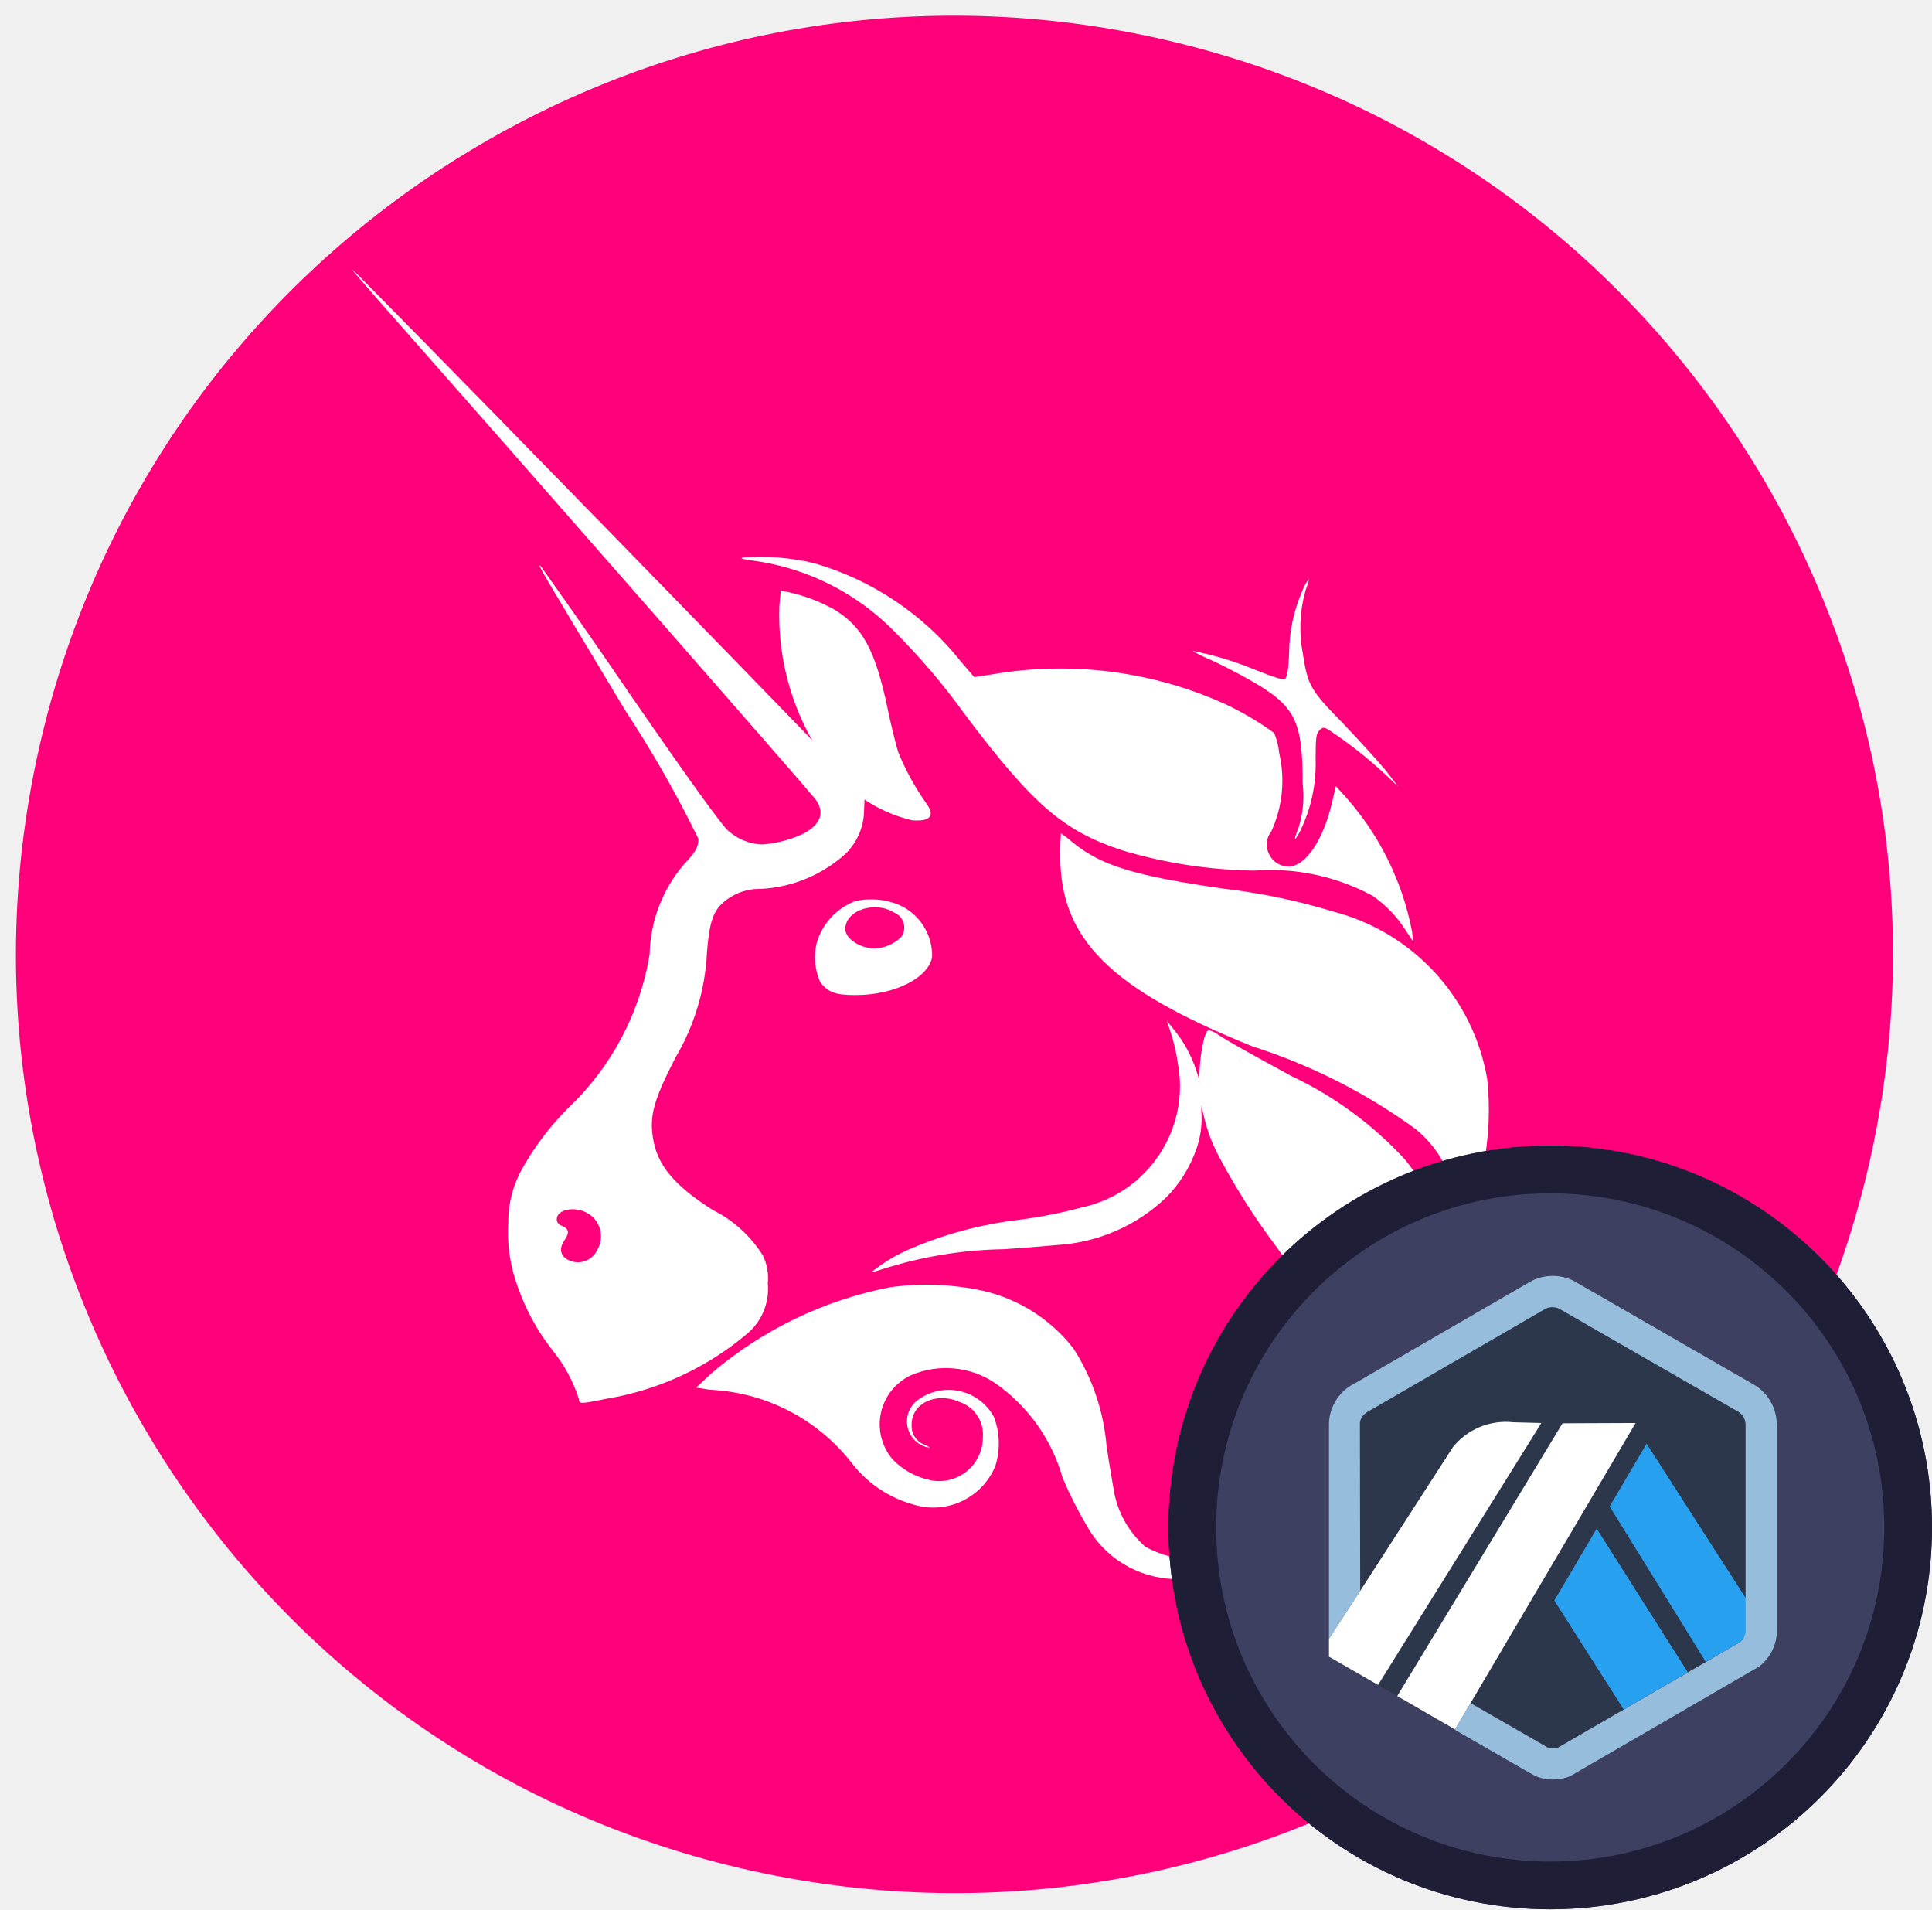
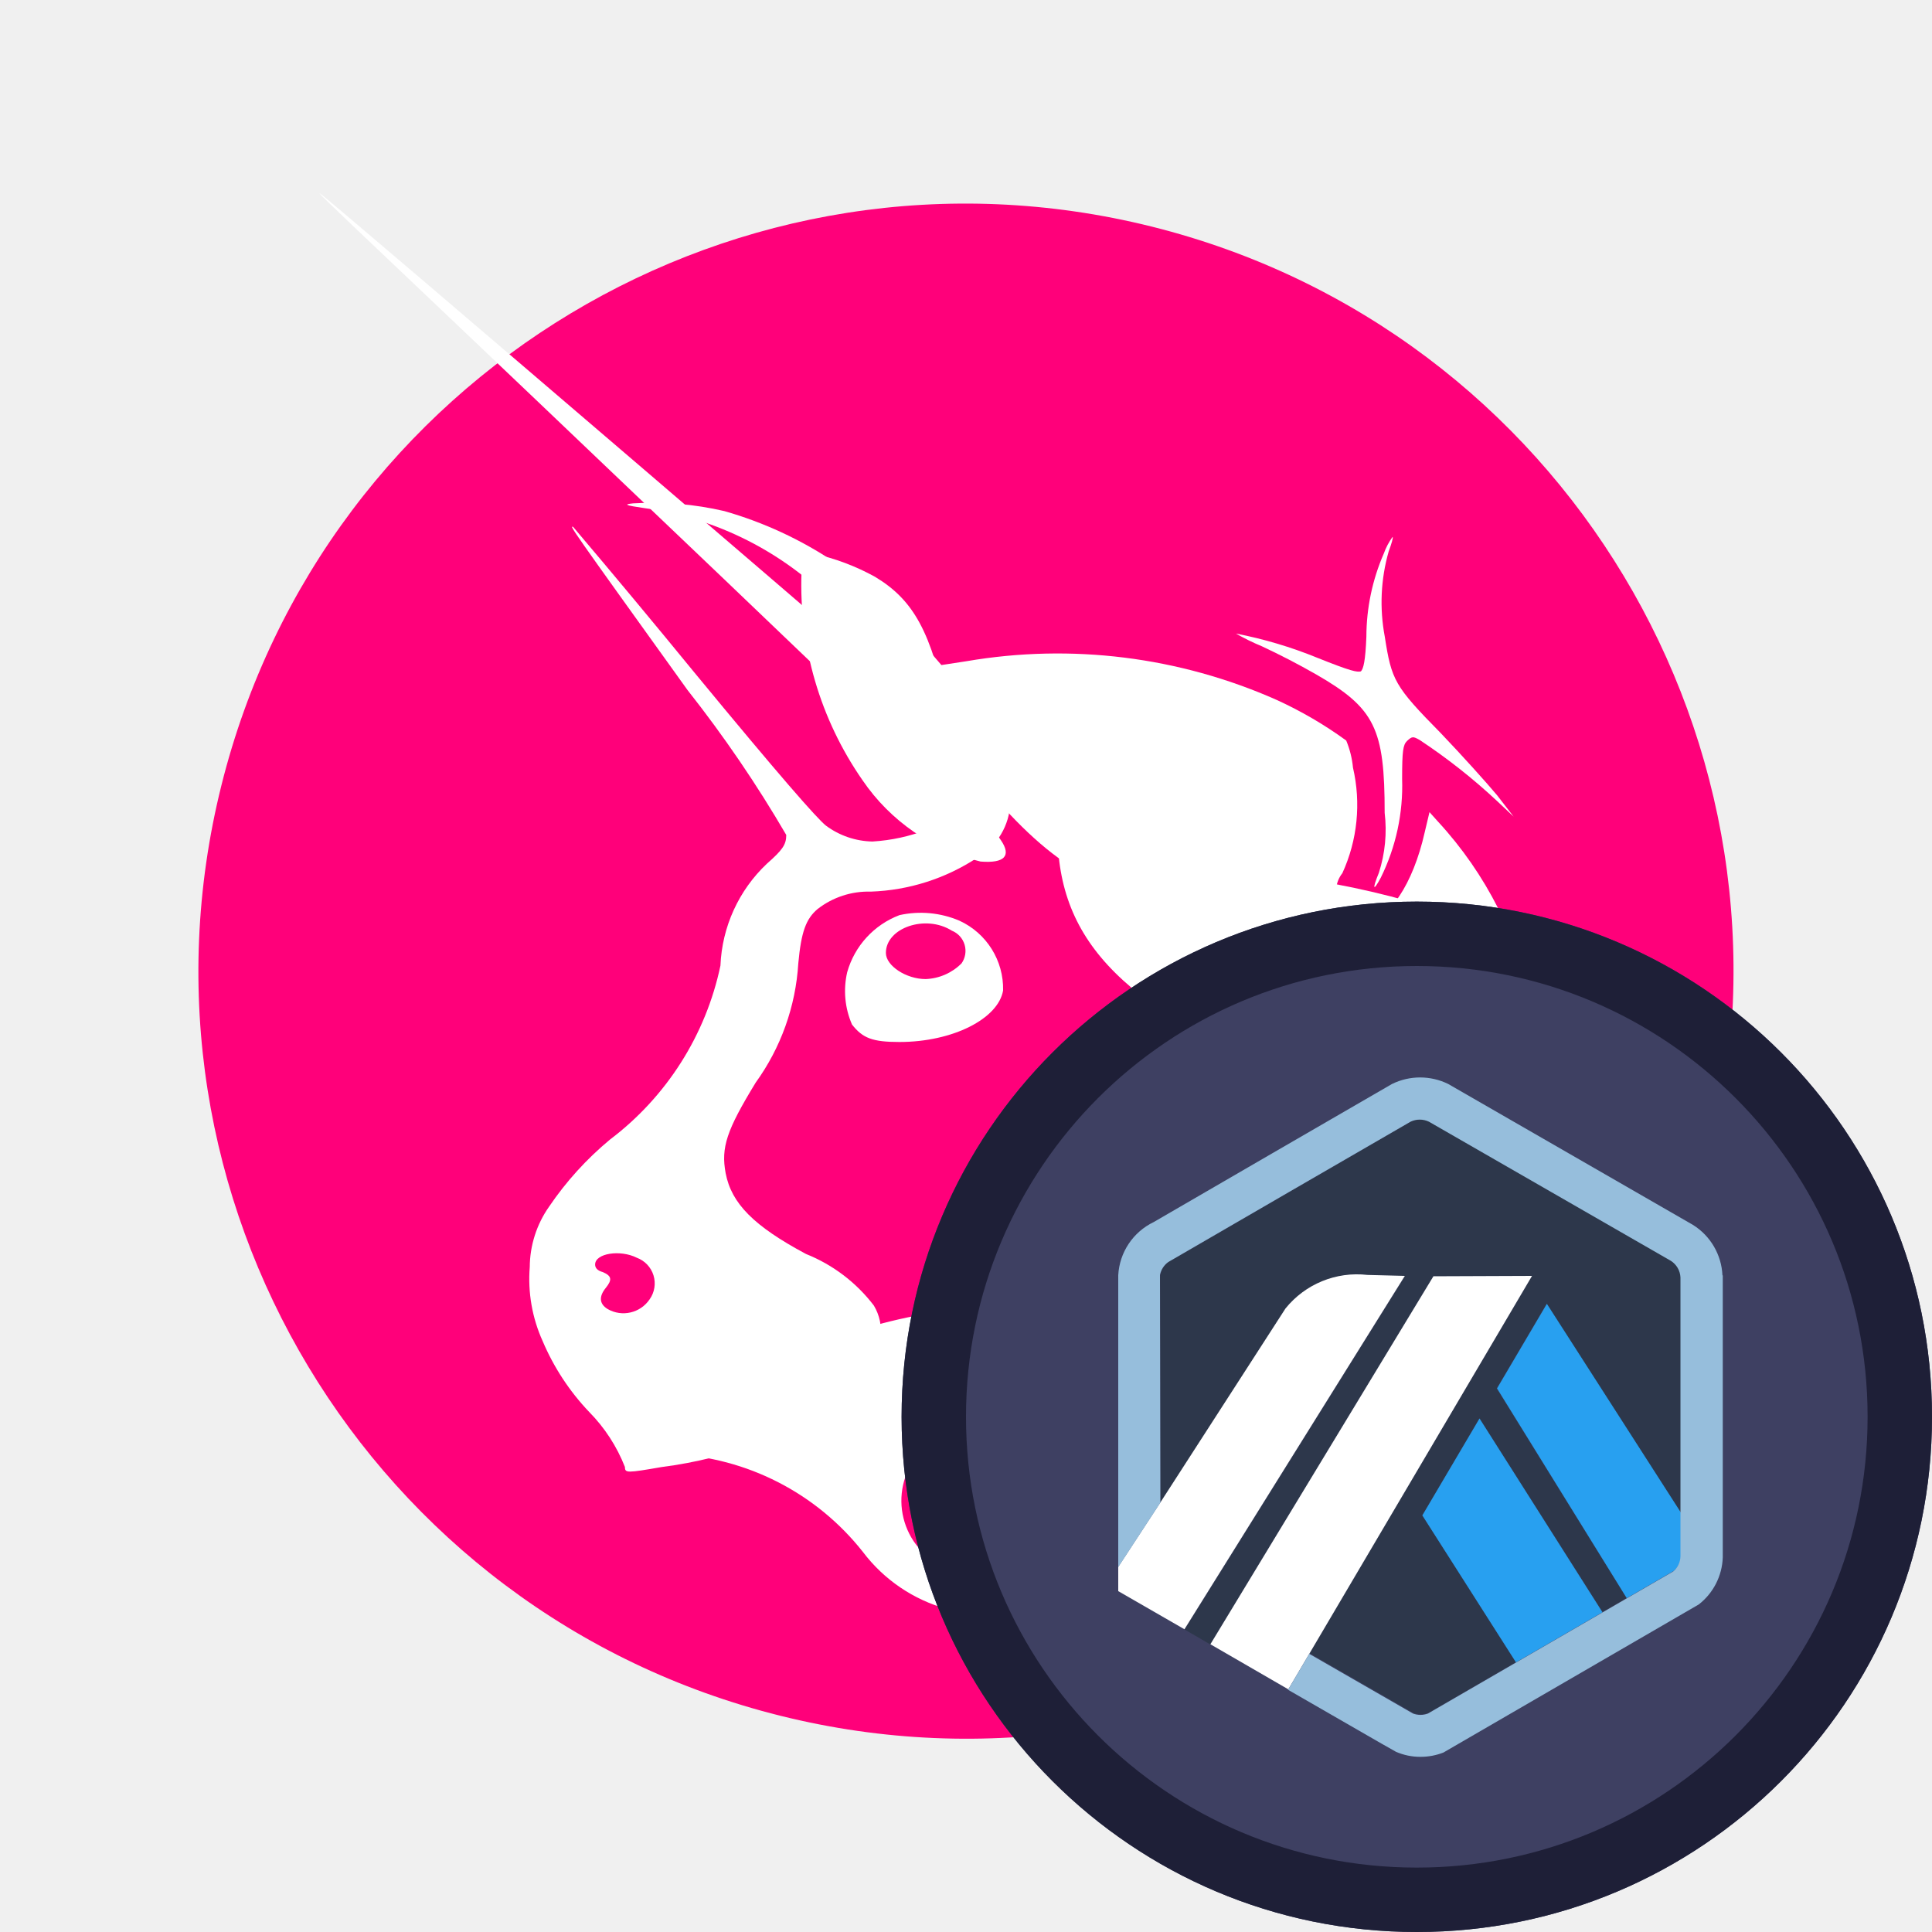
- <svg xmlns="http://www.w3.org/2000/svg" width="40.484" height="40">
-   <g data-name="Group 382">
-     <path data-name="Rectangle 179" fill="none" d="M0 0h40v40H0z" />
-     <path data-name="Path 1467" d="M39.077 24.755A19.662 19.662 0 1 1 24.754.916a19.664 19.664 0 0 1 14.323 23.839Z" fill="#ff007a" />
+ <svg xmlns="http://www.w3.org/2000/svg" width="30" height="30">
+   <path data-name="Rectangle 547" fill="none" opacity=".684" d="M0 0h30v30H0z" />
+   <g data-name="Group 408">
+     <path data-name="Path 1467" d="M26.562 17.961a11.916 11.916 0 1 1-8.68-14.443 11.917 11.917 0 0 1 8.68 14.443Z" fill="#ff007a" />
    <g data-name="uniswap-uni-logo (1)" fill="#fff">
-       <path data-name="Path 1470" d="M15.809 11.749c-.316-.045-.331-.06-.18-.075a4.961 4.961 0 0 1 1.414.12 6.078 6.078 0 0 1 3.1 2.075l.271.316.391-.06a8.386 8.386 0 0 1 4.812.6 6.234 6.234 0 0 1 1.083.632 1.453 1.453 0 0 1 .105.421 2.55 2.55 0 0 1-.165 1.639.44.44 0 0 0-.045.481.453.453 0 0 0 .406.256c.361 0 .737-.571.917-1.369l.075-.316.135.15a5.922 5.922 0 0 1 1.459 2.887l.03.226-.135-.2a2.539 2.539 0 0 0-.722-.767 4.517 4.517 0 0 0-2.481-.526 10.167 10.167 0 0 1-2.752-.421c-1.233-.406-1.865-.932-3.324-2.872a13.824 13.824 0 0 0-1.459-1.714 5.1 5.1 0 0 0-2.935-1.483Z" />
-       <path data-name="Path 1471" d="M27.013 13.685a3.252 3.252 0 0 1 .271-1.293 1.036 1.036 0 0 1 .135-.256c.015 0-.015.105-.06.226a2.872 2.872 0 0 0-.06 1.323c.105.677.15.767.872 1.5.331.346.722.782.872.962l.256.331-.256-.241a9.151 9.151 0 0 0-1.2-.947c-.105-.06-.12-.06-.2.015-.06.06-.075.15-.075.587a3.221 3.221 0 0 1-.331 1.534c-.12.226-.135.18-.03-.075a2.192 2.192 0 0 0 .09-.932c0-1.308-.15-1.624-1.068-2.151a11.45 11.45 0 0 0-.842-.436 3.329 3.329 0 0 1-.399-.196 6.719 6.719 0 0 1 1.263.376c.526.211.617.226.677.211.04-.042.07-.162.085-.538Z" />
-       <path data-name="Path 1472" d="M17.278 15.922a5.314 5.314 0 0 1-.947-3.233l.03-.316.15.03a3.529 3.529 0 0 1 .962.361c.6.361.872.857 1.128 2.09.075.361.18.782.226.917a5.43 5.43 0 0 0 .6 1.083c.165.241.06.361-.316.331a3.082 3.082 0 0 1-1.833-1.263Z" />
-       <path data-name="Path 1473" d="M26.246 21.922c-2.978-1.2-4.03-2.241-4.03-4 0-.256.015-.466.015-.466a2.829 2.829 0 0 1 .256.2c.6.481 1.278.692 3.158.962a13.1 13.1 0 0 1 2.3.481 4.393 4.393 0 0 1 3.218 3.5 6.083 6.083 0 0 1-.09 1.88 3.77 3.77 0 0 1-.481 1.083c-.015 0-.045-.075-.045-.2a2.447 2.447 0 0 0-.872-1.7 12.018 12.018 0 0 0-3.429-1.74Z" />
-       <path data-name="Path 1474" d="M24.676 22.247a3.563 3.563 0 0 0-.15-.632l-.075-.226.135.165a2.648 2.648 0 0 1 .481.872 1.877 1.877 0 0 1 .105.842 1.919 1.919 0 0 1-.105.812 2.721 2.721 0 0 1-.632 1.008 3.619 3.619 0 0 1-2.256.993c-.18.015-.692.06-1.143.09a8.821 8.821 0 0 0-2.557.421c-.09.03-.18.06-.2.045a3.408 3.408 0 0 1 .812-.481 8.185 8.185 0 0 1 2.256-.6 10.309 10.309 0 0 0 1.345-.266 2.6 2.6 0 0 0 1.984-3.043Z" />
-       <path data-name="Path 1475" d="M25.509 24.166a3.51 3.51 0 0 1-.271-2.436c.03-.075.06-.15.09-.15a.647.647 0 0 1 .211.105c.18.12.556.331 1.519.857a7.68 7.68 0 0 1 2.391 1.76 3.719 3.719 0 0 1 .8 1.82 5.965 5.965 0 0 1-.075 1.79 4.433 4.433 0 0 1-2.181 2.887 2.09 2.09 0 0 1-.316.15 1.194 1.194 0 0 1 .135-.331 2.985 2.985 0 0 0 .135-2.331 9.576 9.576 0 0 0-1.2-2.166 14.289 14.289 0 0 1-1.238-1.955Z" />
-       <path data-name="Path 1476" d="M14.912 28.767a8.175 8.175 0 0 1 3.745-1.8 5.572 5.572 0 0 1 1.94.075 3.349 3.349 0 0 1 1.899 1.212 4.491 4.491 0 0 1 .692 2.045c.06.406.135.827.15.917A2.019 2.019 0 0 0 24 32.404a2.289 2.289 0 0 0 2.075.06 1.014 1.014 0 0 1 .256-.075 2.3 2.3 0 0 1-.647.436 2.129 2.129 0 0 1-1.083.256 2.171 2.171 0 0 1-1.835-1.128 8.455 8.455 0 0 1-.5-.993 3.617 3.617 0 0 0-1.414-1.985 1.853 1.853 0 0 0-1.76-.165 1.133 1.133 0 0 0-.391 1.76 1.538 1.538 0 0 0 .857.451.918.918 0 0 0 1.038-.917.72.72 0 0 0-.5-.737c-.481-.211-1.008.03-.993.5a.414.414 0 0 0 .286.406c.12.06.12.06.03.045a.558.558 0 0 1-.2-.978 1.082 1.082 0 0 1 1.609.346 1.576 1.576 0 0 1 .03 1.023 1.406 1.406 0 0 1-1.714.812 2.453 2.453 0 0 1-1.308-.887 4 4 0 0 0-2.963-1.519l-.286-.045Z" />
-       <path data-name="Path 1477" d="M7.897 6.253c3.5 3.967 8.9 10.134 9.174 10.471.226.28.135.547-.241.743a2.431 2.431 0 0 1-.857.224 1.125 1.125 0 0 1-.722-.294c-.135-.126-.722-.925-2.045-2.845a150.345 150.345 0 0 0-1.881-2.699c-.06-.028-.06-.028 1.775 3.028a23.974 23.974 0 0 1 1.534 2.691c0 .182-.06.28-.3.533a3 3 0 0 0-.722 1.892 5.711 5.711 0 0 1-1.714 3.224 5.773 5.773 0 0 0-.947 1.248 2.244 2.244 0 0 0-.3 1.121 3.286 3.286 0 0 0 .2 1.374 4.568 4.568 0 0 0 .722 1.318 3.174 3.174 0 0 1 .556 1.023c0 .112.03.112.571 0a6.12 6.12 0 0 0 2.942-1.352 1.225 1.225 0 0 0 .447-1.064 1.076 1.076 0 0 0-.105-.589 2.613 2.613 0 0 0-1.053-.953c-.812-.519-1.158-.939-1.248-1.5-.075-.477.015-.8.466-1.682a4.77 4.77 0 0 0 .665-2.212c.045-.589.12-.827.3-1.009a1.16 1.16 0 0 1 .827-.322 2.862 2.862 0 0 0 1.654-.631 1.283 1.283 0 0 0 .511-1.023l.015-.322-.2-.2c-.7-.757-10.491-10.793-10.532-10.793-.019 0 .222.266.508.6Zm4.616 19.935a.556.556 0 0 0-.2-.771c-.256-.154-.647-.084-.647.126a.145.145 0 0 0 .12.14c.135.07.15.14.045.294s-.105.294.03.392a.445.445 0 0 0 .652-.181Z" fill-rule="evenodd" />
-       <path data-name="Path 1478" d="M17.923 18.877a1.335 1.335 0 0 0-.812.887 1.3 1.3 0 0 0 .075.812c.165.211.316.271.737.271.827 0 1.534-.361 1.609-.8a1.163 1.163 0 0 0-.677-1.083 1.529 1.529 0 0 0-.932-.087Zm.962.752a.338.338 0 0 0-.15-.511c-.406-.256-1.023-.045-1.023.346 0 .2.316.406.617.406a.831.831 0 0 0 .555-.241Z" fill-rule="evenodd" />
+       <path data-name="Path 1470" d="M10.013 7.891c-.316-.045-.331-.06-.18-.075a4.961 4.961 0 0 1 1.414.12 6.078 6.078 0 0 1 3.1 2.075l.271.316.391-.06a8.386 8.386 0 0 1 4.812.6 6.234 6.234 0 0 1 1.083.632 1.453 1.453 0 0 1 .105.421 2.55 2.55 0 0 1-.165 1.639.44.44 0 0 0-.045.481.453.453 0 0 0 .406.256c.361 0 .737-.571.917-1.369l.075-.316.135.15a5.922 5.922 0 0 1 1.459 2.887l.03.226-.135-.2a2.539 2.539 0 0 0-.722-.767 4.517 4.517 0 0 0-2.481-.526 10.167 10.167 0 0 1-2.752-.421c-1.233-.406-1.865-.932-3.324-2.872a13.824 13.824 0 0 0-1.459-1.714 5.1 5.1 0 0 0-2.935-1.483Z" />
+       <path data-name="Path 1471" d="M21.217 9.887a3.252 3.252 0 0 1 .271-1.293 1.036 1.036 0 0 1 .135-.256c.015 0-.015.105-.06.226a2.872 2.872 0 0 0-.06 1.323c.105.677.15.767.872 1.5.331.346.722.782.872.962l.256.331-.256-.241a9.151 9.151 0 0 0-1.2-.947c-.105-.06-.12-.06-.2.015-.06.06-.075.15-.075.587a3.221 3.221 0 0 1-.331 1.534c-.12.226-.135.18-.03-.075a2.192 2.192 0 0 0 .09-.932c0-1.308-.15-1.624-1.068-2.151a11.45 11.45 0 0 0-.842-.436 3.329 3.329 0 0 1-.399-.196 6.719 6.719 0 0 1 1.263.376c.526.211.617.226.677.211.04-.042.07-.162.085-.538Z" />
+       <path data-name="Path 1472" d="M13.393 12.115a5.314 5.314 0 0 1-.947-3.233l.03-.316.15.03a3.529 3.529 0 0 1 .962.361c.6.361.872.857 1.128 2.09.075.361.18.782.226.917a5.43 5.43 0 0 0 .6 1.083c.165.241.06.361-.316.331a3.082 3.082 0 0 1-1.833-1.263Z" />
+       <path data-name="Path 1473" d="M20.45 16.898c-2.978-1.2-4.03-2.241-4.03-4 0-.256.015-.466.015-.466a2.829 2.829 0 0 1 .256.2c.6.481 1.278.692 3.158.962a13.1 13.1 0 0 1 2.3.481 4.393 4.393 0 0 1 3.218 3.5 6.083 6.083 0 0 1-.09 1.88 3.77 3.77 0 0 1-.481 1.083c-.015 0-.045-.075-.045-.2a2.447 2.447 0 0 0-.872-1.7 12.018 12.018 0 0 0-3.429-1.74Z" />
+       <path data-name="Path 1474" d="M20.081 16.838a3.563 3.563 0 0 0-.15-.632l-.075-.226.135.165a2.648 2.648 0 0 1 .481.872 1.877 1.877 0 0 1 .105.842 1.919 1.919 0 0 1-.105.812 2.721 2.721 0 0 1-.632 1.008 3.619 3.619 0 0 1-2.256.993c-.18.015-.692.06-1.143.09a8.821 8.821 0 0 0-2.557.421c-.09.03-.18.06-.2.045a3.408 3.408 0 0 1 .812-.481 8.185 8.185 0 0 1 2.256-.6 10.309 10.309 0 0 0 1.345-.266 2.6 2.6 0 0 0 1.984-3.043Z" />
+       <path data-name="Path 1475" d="M19.713 17.63a3.51 3.51 0 0 1-.271-2.436c.03-.075.06-.15.09-.15a.647.647 0 0 1 .211.105c.18.12.556.331 1.519.857a7.68 7.68 0 0 1 2.391 1.76 3.719 3.719 0 0 1 .8 1.82 5.965 5.965 0 0 1-.075 1.79 4.433 4.433 0 0 1-2.181 2.887 2.09 2.09 0 0 1-.316.15 1.194 1.194 0 0 1 .135-.331 2.985 2.985 0 0 0 .135-2.331 9.576 9.576 0 0 0-1.2-2.166 14.289 14.289 0 0 1-1.238-1.955Z" />
+       <path data-name="Path 1476" d="M10.475 22.231a8.175 8.175 0 0 1 3.745-1.8 5.572 5.572 0 0 1 1.94.075 3.349 3.349 0 0 1 1.899 1.212 4.491 4.491 0 0 1 .692 2.045c.06.406.135.827.15.917a2.019 2.019 0 0 0 .662 1.188 2.289 2.289 0 0 0 2.075.06 1.014 1.014 0 0 1 .256-.075 2.3 2.3 0 0 1-.647.436 2.129 2.129 0 0 1-1.083.256 2.171 2.171 0 0 1-1.835-1.128 8.455 8.455 0 0 1-.5-.993 3.617 3.617 0 0 0-1.414-1.985 1.853 1.853 0 0 0-1.76-.165 1.133 1.133 0 0 0-.391 1.76 1.538 1.538 0 0 0 .857.451.918.918 0 0 0 1.038-.917.72.72 0 0 0-.5-.737c-.481-.211-1.008.03-.993.5a.414.414 0 0 0 .286.406c.12.06.12.06.03.045a.558.558 0 0 1-.2-.978 1.082 1.082 0 0 1 1.609.346 1.576 1.576 0 0 1 .03 1.023 1.406 1.406 0 0 1-1.714.812 2.453 2.453 0 0 1-1.308-.887 4 4 0 0 0-2.963-1.519l-.286-.045Z" />
+       <path data-name="Path 1477" d="M5.472 3.5c3.5 3.318 8.9 8.476 9.174 8.758.226.234.135.457-.241.621a2.818 2.818 0 0 1-.857.188 1.251 1.251 0 0 1-.722-.246c-.135-.106-.722-.774-2.045-2.38A168.38 168.38 0 0 0 8.9 8.182c-.06-.023-.06-.023 1.775 2.532a19.383 19.383 0 0 1 1.534 2.251c0 .152-.06.234-.3.446a2.305 2.305 0 0 0-.722 1.583 4.566 4.566 0 0 1-1.714 2.7 4.988 4.988 0 0 0-.947 1.043 1.649 1.649 0 0 0-.3.938 2.339 2.339 0 0 0 .2 1.149 3.675 3.675 0 0 0 .722 1.1 2.535 2.535 0 0 1 .556.856c0 .094.03.094.571 0a6.7 6.7 0 0 0 2.948-1.125.956.956 0 0 0 .451-.891.775.775 0 0 0-.105-.492 2.484 2.484 0 0 0-1.053-.8c-.812-.434-1.158-.785-1.248-1.254-.075-.4.015-.668.466-1.407a3.528 3.528 0 0 0 .662-1.852c.045-.492.12-.692.3-.844a1.284 1.284 0 0 1 .827-.27 3.2 3.2 0 0 0 1.654-.528 1.025 1.025 0 0 0 .511-.856l.015-.27-.2-.164C14.796 11.394 5.005 3 4.964 3c-.019 0 .222.223.508.5Zm4.616 16.675a.425.425 0 0 0-.2-.645c-.256-.129-.647-.07-.647.106 0 .047.03.094.12.117.135.059.15.117.045.246s-.105.246.03.328a.491.491 0 0 0 .652-.152Z" fill-rule="evenodd" />
+       <path data-name="Path 1478" d="M13.967 14.21a1.335 1.335 0 0 0-.812.887 1.3 1.3 0 0 0 .075.812c.165.211.316.271.737.271.827 0 1.534-.361 1.609-.8a1.163 1.163 0 0 0-.677-1.083 1.529 1.529 0 0 0-.932-.087Zm.962.752a.338.338 0 0 0-.15-.511c-.406-.256-1.023-.045-1.023.346 0 .2.316.406.617.406a.831.831 0 0 0 .555-.241Z" fill-rule="evenodd" />
    </g>
  </g>
-   <g data-name="Group 270" transform="translate(24.484 24)">
+   <g data-name="Group 292" transform="translate(14 14)">
    <rect width="16" height="16" rx="8" fill="#3e4062" />
    <path data-name="base - Outline" d="M8 1a7 7 0 1 0 7 7 7 7 0 0 0-7-7m0-1a8 8 0 1 1-8 8 8 8 0 0 1 8-8Z" fill="#1e1f37" />
    <path data-name="Rectangle 213" fill="none" d="M0 0h16v16H0z" />
    <path data-name="Path 348" d="m9.241 7.56.774-1.313 2.086 3.249v.624-4.289a.323.323 0 0 0-.149-.257l-3.756-2.16a.331.331 0 0 0-.287 0l-.034.019-.013.008-3.645 2.113-.014.006a.329.329 0 0 0-.054.031.324.324 0 0 0-.135.243l.006 3.5 1.943-3.012a1.425 1.425 0 0 1 1.272-.521l.581.015-3.422 5.487.4.232 3.463-5.714 1.531-.006-3.453 5.856 1.439.828.172.1a.33.33 0 0 0 .232 0l3.808-2.207-.728.422Zm.3 4.253L8.086 9.531l.887-1.506 1.91 3.006Z" fill="#2d374b" />
    <path data-name="Path 349" d="m8.086 9.531 1.454 2.282 1.343-.778-1.909-3.009Z" fill="#28a0f0" />
    <path data-name="Path 350" d="M12.106 10.119v-.624L10.02 6.246l-.774 1.313 2.014 3.257.728-.422a.323.323 0 0 0 .119-.235Z" fill="#28a0f0" />
    <path data-name="Path 351" d="m3.364 10.707 1.028.592 3.422-5.487-.581-.015a1.425 1.425 0 0 0-1.272.521L4.018 9.33l-.654 1Z" fill="#fff" />
    <path data-name="Path 352" d="m9.789 5.812-1.531.006-3.463 5.714 1.21.7.329-.558Z" fill="#fff" />
    <path data-name="Path 353" d="M12.746 5.804a.975.975 0 0 0-.458-.784l-3.8-2.188a.99.99 0 0 0-.873 0c-.032.016-3.7 2.144-3.7 2.144a.974.974 0 0 0-.551.826v4.532l.654-1-.006-3.5a.311.311 0 0 1 0-.038.322.322 0 0 1 .13-.2c.017-.012 3.748-2.172 3.76-2.178a.331.331 0 0 1 .287 0l3.756 2.16a.323.323 0 0 1 .149.257v4.331a.316.316 0 0 1-.112.235l-.728.422-.376.218-1.343.778-1.362.789a.33.33 0 0 1-.232 0l-1.611-.927-.329.558 1.448.834.126.071.1.057a.941.941 0 0 0 .384.079.968.968 0 0 0 .355-.067l3.964-2.299a.967.967 0 0 0 .373-.729V5.804Z" fill="#96bedc" />
  </g>
</svg>
